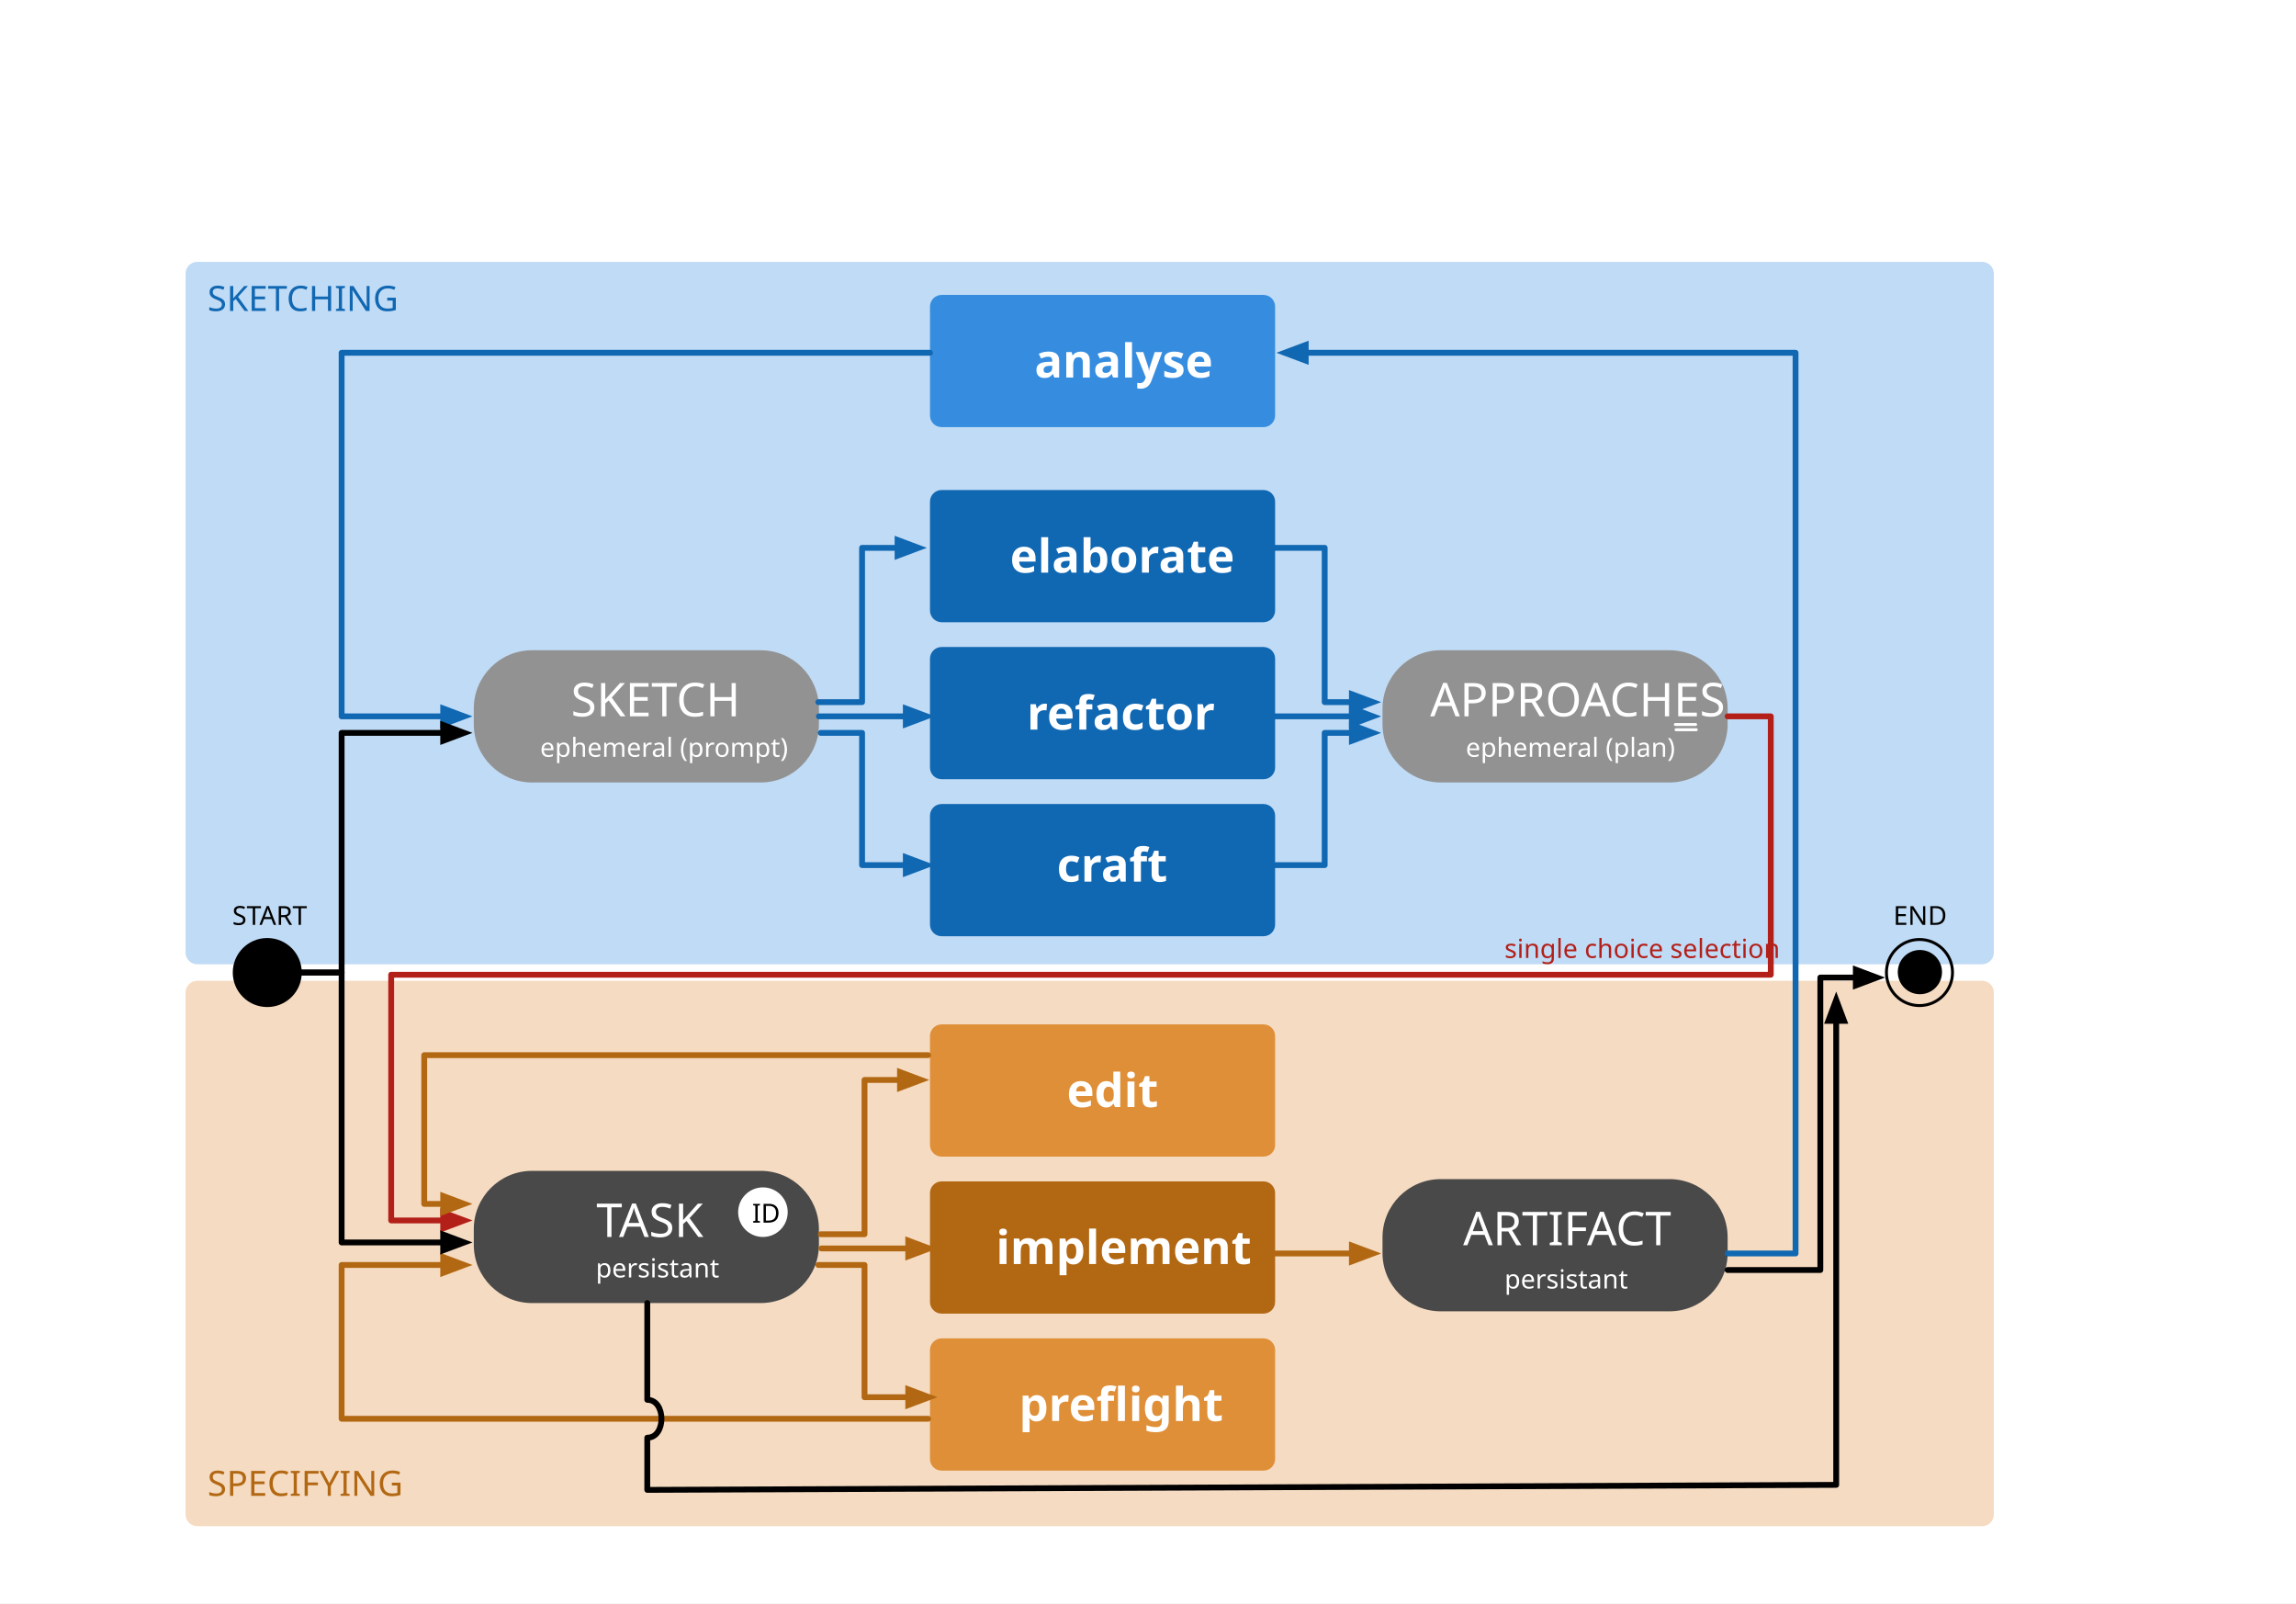
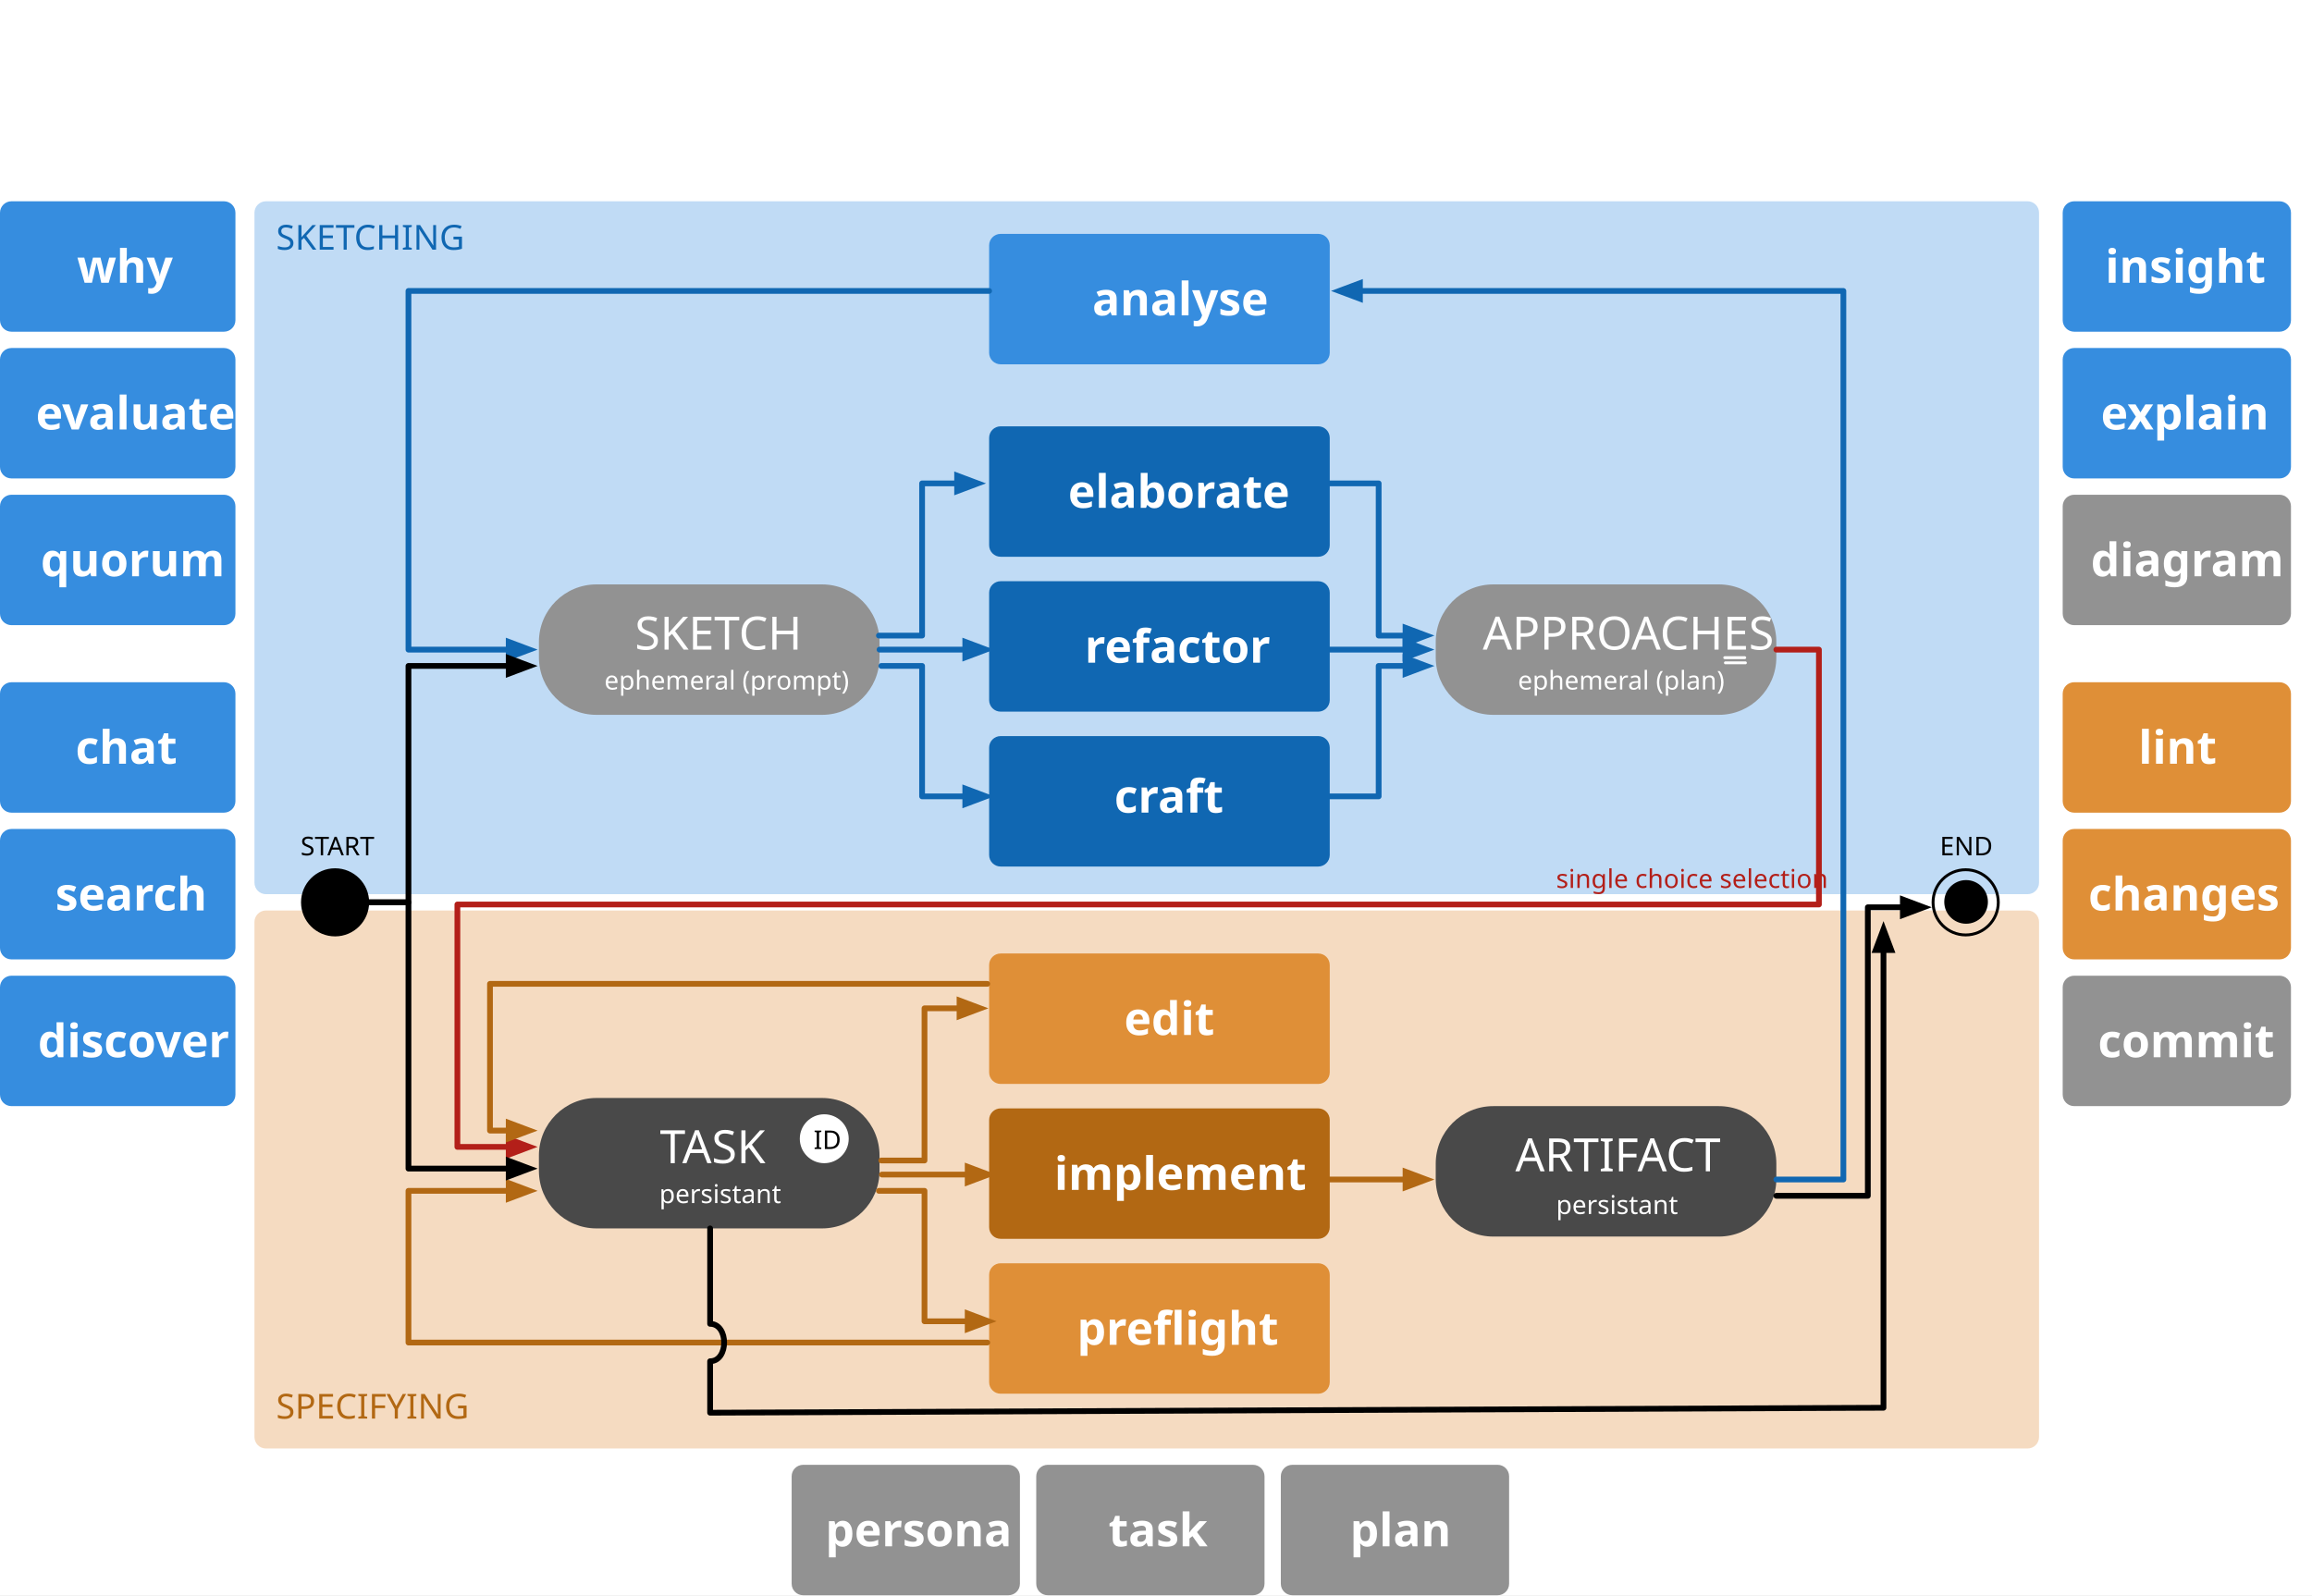
- <svg xmlns="http://www.w3.org/2000/svg" version="1.1" viewBox="35.85 9.383 787.837 550.042" width="787.837" height="550.042">
+ <svg xmlns="http://www.w3.org/2000/svg" version="1.1" viewBox="19.843 9.383 803.845 554.711" width="803.845" height="554.711">
  <defs>
    <marker orient="auto" overflow="visible" markerUnits="strokeWidth" id="FilledArrow_Marker" stroke-linejoin="miter" stroke-miterlimit="10" viewBox="-1 -3 6 6" markerWidth="6" markerHeight="6" color="#1067b2">
      <g>
        <path d="M 3.6 0 L 0 -1.35 L 0 1.35 Z" fill="currentColor" stroke="currentColor" stroke-width="1" />
      </g>
    </marker>
    <marker orient="auto" overflow="visible" markerUnits="strokeWidth" id="FilledArrow_Marker_2" stroke-linejoin="miter" stroke-miterlimit="10" viewBox="-1 -3 6 6" markerWidth="6" markerHeight="6" color="#b31f19">
      <g>
        <path d="M 3.6 0 L 0 -1.35 L 0 1.35 Z" fill="currentColor" stroke="currentColor" stroke-width="1" />
      </g>
    </marker>
    <marker orient="auto" overflow="visible" markerUnits="strokeWidth" id="FilledArrow_Marker_3" stroke-linejoin="miter" stroke-miterlimit="10" viewBox="-1 -3 6 6" markerWidth="6" markerHeight="6" color="#b26813">
      <g>
        <path d="M 3.6 0 L 0 -1.35 L 0 1.35 Z" fill="currentColor" stroke="currentColor" stroke-width="1" />
      </g>
    </marker>
    <marker orient="auto" overflow="visible" markerUnits="strokeWidth" id="FilledArrow_Marker_4" stroke-linejoin="miter" stroke-miterlimit="10" viewBox="-5 -3 6 6" markerWidth="6" markerHeight="6" color="#b26813">
      <g>
        <path d="M -3.6 0 L 0 1.35 L 0 -1.35 Z" fill="currentColor" stroke="currentColor" stroke-width="1" />
      </g>
    </marker>
    <marker orient="auto" overflow="visible" markerUnits="strokeWidth" id="FilledArrow_Marker_5" stroke-linejoin="miter" stroke-miterlimit="10" viewBox="-1 -3 6 6" markerWidth="6" markerHeight="6" color="black">
      <g>
        <path d="M 3.6 0 L 0 -1.35 L 0 1.35 Z" fill="currentColor" stroke="currentColor" stroke-width="1" />
      </g>
    </marker>
  </defs>
-   <g id="Canvas_1" fill-opacity="1" stroke="none" stroke-opacity="1" fill="none" stroke-dasharray="none">
-     <rect fill="white" x="35.85" y="9.383" width="787.837" height="550.042" />
+   <g id="Canvas_1" stroke-dasharray="none" fill-opacity="1" stroke-opacity="1" fill="none" stroke="none">
+     <rect fill="white" x="19.843" y="9.383" width="803.845" height="554.711" />
    <g id="Canvas_1_Content">
      <g id="Graphic_799">
-         <path d="M 103.528 345.827 L 716 345.827 C 718.209 345.827 720 347.618 720 349.827 L 720 528.913 C 720 531.123 718.209 532.913 716 532.913 L 103.528 532.913 C 101.318 532.913 99.528 531.123 99.528 528.913 L 99.528 349.827 C 99.528 347.618 101.318 345.827 103.528 345.827 Z" fill="#f5dbc1" />
+         <path d="M 112.315 325.984 L 724.787 325.984 C 726.997 325.984 728.787 327.775 728.787 329.984 L 728.787 509.071 C 728.787 511.28 726.997 513.071 724.787 513.071 L 112.315 513.071 C 110.106 513.071 108.315 511.28 108.315 509.071 L 108.315 329.984 C 108.315 327.775 110.106 325.984 112.315 325.984 Z" fill="#f5dbc1" />
      </g>
      <g id="Graphic_798">
-         <path d="M 103.528 99.213 L 716 99.213 C 718.209 99.213 720 101.003 720 103.213 L 720 336.158 C 720 338.367 718.209 340.158 716 340.158 L 103.528 340.158 C 101.318 340.158 99.528 338.367 99.528 336.158 L 99.528 103.213 C 99.528 101.003 101.318 99.213 103.528 99.213 Z" fill="#c0dbf5" />
+         <path d="M 112.315 79.37 L 724.787 79.37 C 726.997 79.37 728.787 81.161 728.787 83.37 L 728.787 316.315 C 728.787 318.524 726.997 320.315 724.787 320.315 L 112.315 320.315 C 110.106 320.315 108.315 318.524 108.315 316.315 L 108.315 83.37 C 108.315 81.161 110.106 79.37 112.315 79.37 Z" fill="#c0dbf5" />
      </g>
      <g id="Group_774">
        <g id="Graphic_629">
-           <path d="M 218.425 232.441 L 296.85 232.441 C 307.896 232.441 316.85 241.395 316.85 252.441 L 316.85 257.795 C 316.85 268.841 307.896 277.795 296.85 277.795 L 218.425 277.795 C 207.38 277.795 198.425 268.841 198.425 257.795 L 198.425 252.441 C 198.425 241.395 207.38 232.441 218.425 232.441 Z" fill="#929292" />
+           <path d="M 227.213 212.598 L 305.638 212.598 C 316.683 212.598 325.638 221.553 325.638 232.598 L 325.638 237.953 C 325.638 248.998 316.683 257.953 305.638 257.953 L 227.213 257.953 C 216.167 257.953 207.213 248.998 207.213 237.953 L 207.213 232.598 C 207.213 221.553 216.167 212.598 227.213 212.598 Z" fill="#929292" />
        </g>
        <g id="Graphic_624">
-           <rect x="226.772" y="238.11" width="61.92" height="29.2" fill="#929292" />
-           <text transform="translate(231.7717 243.1102)" fill="white">
+           <rect x="235.559" y="218.268" width="61.92" height="29.2" fill="#929292" />
+           <text transform="translate(240.5591 223.2677)" fill="white">
            <tspan font-family="Myriad Pro" font-size="16" fill="white" x="0" y="12" xml:space="preserve">SKETCH</tspan>
          </text>
        </g>
      </g>
      <g id="Group_767">
        <g id="Graphic_631">
-           <path d="M 358.961 110.551 L 469.386 110.551 C 471.595 110.551 473.386 112.342 473.386 114.551 L 473.386 151.906 C 473.386 154.115 471.595 155.906 469.386 155.906 L 358.961 155.906 C 356.752 155.906 354.961 154.115 354.961 151.906 L 354.961 114.551 C 354.961 112.342 356.752 110.551 358.961 110.551 Z" fill="#368ddf" />
+           <path d="M 367.748 90.709 L 478.173 90.709 C 480.382 90.709 482.173 92.5 482.173 94.709 L 482.173 132.063 C 482.173 134.272 480.382 136.063 478.173 136.063 L 367.748 136.063 C 365.539 136.063 363.748 134.272 363.748 132.063 L 363.748 94.709 C 363.748 92.5 365.539 90.709 367.748 90.709 Z" fill="#368ddf" />
        </g>
        <g id="Graphic_628">
-           <text transform="translate(390.8158 126.8898)" fill="white">
+           <text transform="translate(399.6032 107.0473)" fill="white">
            <tspan font-family="Myriad Pro" font-weight="bold" font-size="16" fill="white" x="61106675e-20" y="12" xml:space="preserve">analyse</tspan>
          </text>
        </g>
      </g>
      <g id="Line_639">
-         <path d="M 354.961 130.394 L 153.071 130.394 L 153.071 255.118 L 187.925 255.118" marker-end="url(#FilledArrow_Marker)" stroke="#1067b2" stroke-linecap="round" stroke-linejoin="round" stroke-width="2" />
+         <path d="M 363.748 110.551 L 161.858 110.551 L 161.858 235.276 L 196.713 235.276" marker-end="url(#FilledArrow_Marker)" stroke="#1067b2" stroke-linecap="round" stroke-linejoin="round" stroke-width="2" />
      </g>
      <g id="Group_777">
        <g id="Graphic_725">
-           <path d="M 530.236 413.858 L 608.661 413.858 C 619.707 413.858 628.661 422.813 628.661 433.858 L 628.661 439.213 C 628.661 450.258 619.707 459.213 608.661 459.213 L 530.236 459.213 C 519.191 459.213 510.236 450.258 510.236 439.213 L 510.236 433.858 C 510.236 422.813 519.191 413.858 530.236 413.858 Z" fill="#494949" />
+           <path d="M 539.024 394.016 L 617.449 394.016 C 628.495 394.016 637.449 402.97 637.449 414.016 L 637.449 419.37 C 637.449 430.416 628.495 439.37 617.449 439.37 L 539.024 439.37 C 527.978 439.37 519.024 430.416 519.024 419.37 L 519.024 414.016 C 519.024 402.97 527.978 394.016 539.024 394.016 Z" fill="#494949" />
        </g>
        <g id="Graphic_726">
-           <text transform="translate(537.9134 424.5276)" fill="white">
+           <text transform="translate(546.7008 404.685)" fill="white">
            <tspan font-family="Myriad Pro" font-size="16" fill="white" x="682121e-18" y="12" xml:space="preserve">ARTIFACT</tspan>
          </text>
        </g>
      </g>
      <g id="Group_768">
        <g id="Graphic_728">
-           <path d="M 358.961 177.471 L 469.386 177.471 C 471.595 177.471 473.386 179.262 473.386 181.471 L 473.386 218.825 C 473.386 221.034 471.595 222.825 469.386 222.825 L 358.961 222.825 C 356.752 222.825 354.961 221.034 354.961 218.825 L 354.961 181.471 C 354.961 179.262 356.752 177.471 358.961 177.471 Z" fill="#1067b2" />
+           <path d="M 367.748 157.628 L 478.173 157.628 C 480.382 157.628 482.173 159.419 482.173 161.628 L 482.173 198.983 C 482.173 201.192 480.382 202.983 478.173 202.983 L 367.748 202.983 C 365.539 202.983 363.748 201.192 363.748 198.983 L 363.748 161.628 C 363.748 159.419 365.539 157.628 367.748 157.628 Z" fill="#1067b2" />
        </g>
        <g id="Graphic_727">
-           <text transform="translate(382.4217 193.8095)" fill="white">
+           <text transform="translate(391.2091 173.9669)" fill="white">
            <tspan font-family="Myriad Pro" font-weight="bold" font-size="16" fill="white" x="8100187e-19" y="12" xml:space="preserve">elaborate</tspan>
          </text>
        </g>
      </g>
      <g id="Line_729">
-         <path d="M 316.643 250.233 L 331.654 250.233 L 331.654 197.313 L 343.831 197.313" marker-end="url(#FilledArrow_Marker)" stroke="#1067b2" stroke-linecap="round" stroke-linejoin="round" stroke-width="2" />
+         <path d="M 325.43 230.39 L 340.441 230.39 L 340.441 177.471 L 352.618 177.471" marker-end="url(#FilledArrow_Marker)" stroke="#1067b2" stroke-linecap="round" stroke-linejoin="round" stroke-width="2" />
      </g>
      <g id="Group_769">
        <g id="Graphic_731">
-           <path d="M 358.961 231.329 L 469.386 231.329 C 471.595 231.329 473.386 233.12 473.386 235.329 L 473.386 272.683 C 473.386 274.893 471.595 276.683 469.386 276.683 L 358.961 276.683 C 356.752 276.683 354.961 274.893 354.961 272.683 L 354.961 235.329 C 354.961 233.12 356.752 231.329 358.961 231.329 Z" fill="#1067b2" />
+           <path d="M 367.748 211.487 L 478.173 211.487 C 480.382 211.487 482.173 213.277 482.173 215.487 L 482.173 252.841 C 482.173 255.05 480.382 256.841 478.173 256.841 L 367.748 256.841 C 365.539 256.841 363.748 255.05 363.748 252.841 L 363.748 215.487 C 363.748 213.277 365.539 211.487 367.748 211.487 Z" fill="#1067b2" />
        </g>
        <g id="Graphic_730">
-           <text transform="translate(388.1897 247.6677)" fill="white">
+           <text transform="translate(396.9771 227.8252)" fill="white">
            <tspan font-family="Myriad Pro" font-weight="bold" font-size="16" fill="white" x="7744916e-19" y="12" xml:space="preserve">refactor</tspan>
          </text>
        </g>
      </g>
      <g id="Line_734">
-         <line x1="316.85" y1="255.118" x2="346.665" y2="255.118" marker-end="url(#FilledArrow_Marker)" stroke="#1067b2" stroke-linecap="round" stroke-linejoin="round" stroke-width="2" />
+         <line x1="325.638" y1="235.276" x2="355.453" y2="235.276" marker-end="url(#FilledArrow_Marker)" stroke="#1067b2" stroke-linecap="round" stroke-linejoin="round" stroke-width="2" />
      </g>
      <g id="Line_735">
-         <path d="M 317.48 260.787 L 331.654 260.787 L 331.654 306.142 L 346.665 306.142" marker-end="url(#FilledArrow_Marker)" stroke="#1067b2" stroke-linecap="round" stroke-linejoin="round" stroke-width="2" />
+         <path d="M 326.268 240.945 L 340.441 240.945 L 340.441 286.299 L 355.453 286.299" marker-end="url(#FilledArrow_Marker)" stroke="#1067b2" stroke-linecap="round" stroke-linejoin="round" stroke-width="2" />
      </g>
      <g id="Group_775">
        <g id="Graphic_737">
-           <path d="M 530.236 232.441 L 608.661 232.441 C 619.707 232.441 628.661 241.395 628.661 252.441 L 628.661 257.795 C 628.661 268.841 619.707 277.795 608.661 277.795 L 530.236 277.795 C 519.191 277.795 510.236 268.841 510.236 257.795 L 510.236 252.441 C 510.236 241.395 519.191 232.441 530.236 232.441 Z" fill="#929292" />
+           <path d="M 539.024 212.598 L 617.449 212.598 C 628.495 212.598 637.449 221.553 637.449 232.598 L 637.449 237.953 C 637.449 248.998 628.495 257.953 617.449 257.953 L 539.024 257.953 C 527.978 257.953 519.024 248.998 519.024 237.953 L 519.024 232.598 C 519.024 221.553 527.978 212.598 539.024 212.598 Z" fill="#929292" />
        </g>
        <g id="Graphic_736">
-           <text transform="translate(526.5748 243.1102)" fill="white">
+           <text transform="translate(535.3622 223.2677)" fill="white">
            <tspan font-family="Myriad Pro" font-size="16" fill="white" x="0" y="12" xml:space="preserve">APPROACHES</tspan>
          </text>
        </g>
      </g>
      <g id="Line_738">
-         <path d="M 473.386 197.313 L 490.394 197.313 L 490.394 250.233 L 499.736 250.233" marker-end="url(#FilledArrow_Marker)" stroke="#1067b2" stroke-linecap="round" stroke-linejoin="round" stroke-width="2" />
+         <path d="M 482.173 177.471 L 499.181 177.471 L 499.181 230.39 L 508.524 230.39" marker-end="url(#FilledArrow_Marker)" stroke="#1067b2" stroke-linecap="round" stroke-linejoin="round" stroke-width="2" />
      </g>
      <g id="Line_739">
-         <line x1="473.386" y1="255.118" x2="499.736" y2="255.118" marker-end="url(#FilledArrow_Marker)" stroke="#1067b2" stroke-linecap="round" stroke-linejoin="round" stroke-width="2" />
+         <line x1="482.173" y1="235.276" x2="508.524" y2="235.276" marker-end="url(#FilledArrow_Marker)" stroke="#1067b2" stroke-linecap="round" stroke-linejoin="round" stroke-width="2" />
      </g>
      <g id="Line_740">
-         <path d="M 473.386 306.142 L 490.394 306.142 L 490.394 260.787 L 499.736 260.787" marker-end="url(#FilledArrow_Marker)" stroke="#1067b2" stroke-linecap="round" stroke-linejoin="round" stroke-width="2" />
+         <path d="M 482.173 286.299 L 499.181 286.299 L 499.181 240.945 L 508.524 240.945" marker-end="url(#FilledArrow_Marker)" stroke="#1067b2" stroke-linecap="round" stroke-linejoin="round" stroke-width="2" />
      </g>
      <g id="Group_776">
        <g id="Graphic_742">
-           <path d="M 218.425 411.024 L 296.85 411.024 C 307.896 411.024 316.85 419.978 316.85 431.024 L 316.85 436.378 C 316.85 447.424 307.896 456.378 296.85 456.378 L 218.425 456.378 C 207.38 456.378 198.425 447.424 198.425 436.378 L 198.425 431.024 C 198.425 419.978 207.38 411.024 218.425 411.024 Z" fill="#494949" />
+           <path d="M 227.213 391.181 L 305.638 391.181 C 316.683 391.181 325.638 400.135 325.638 411.181 L 325.638 416.535 C 325.638 427.581 316.683 436.535 305.638 436.535 L 227.213 436.535 C 216.167 436.535 207.213 427.581 207.213 416.535 L 207.213 411.181 C 207.213 400.135 216.167 391.181 227.213 391.181 Z" fill="#494949" />
        </g>
        <g id="Graphic_741">
-           <text transform="translate(240.4943 421.6929)" fill="white">
+           <text transform="translate(249.2817 401.8504)" fill="white">
            <tspan font-family="Myriad Pro" font-size="16" fill="white" x="0" y="12" xml:space="preserve">TASK</tspan>
          </text>
        </g>
      </g>
      <g id="Line_743">
-         <path d="M 628.661 255.118 L 643.465 255.118 L 643.465 343.743 L 170.079 343.743 L 170.079 428.031 L 187.925 428.031" marker-end="url(#FilledArrow_Marker_2)" stroke="#b31f19" stroke-linecap="round" stroke-linejoin="round" stroke-width="2" />
+         <path d="M 637.449 235.276 L 652.252 235.276 L 652.252 323.901 L 178.866 323.901 L 178.866 408.189 L 196.713 408.189" marker-end="url(#FilledArrow_Marker_2)" stroke="#b31f19" stroke-linecap="round" stroke-linejoin="round" stroke-width="2" />
      </g>
      <g id="Group_771">
        <g id="Graphic_749">
-           <path d="M 358.961 360.784 L 469.386 360.784 C 471.595 360.784 473.386 362.575 473.386 364.784 L 473.386 402.138 C 473.386 404.348 471.595 406.138 469.386 406.138 L 358.961 406.138 C 356.752 406.138 354.961 404.348 354.961 402.138 L 354.961 364.784 C 354.961 362.575 356.752 360.784 358.961 360.784 Z" fill="#df8f37" />
+           <path d="M 367.748 340.942 L 478.173 340.942 C 480.382 340.942 482.173 342.732 482.173 344.942 L 482.173 382.296 C 482.173 384.505 480.382 386.296 478.173 386.296 L 367.748 386.296 C 365.539 386.296 363.748 384.505 363.748 382.296 L 363.748 344.942 C 363.748 342.732 365.539 340.942 367.748 340.942 Z" fill="#df8f37" />
        </g>
        <g id="Graphic_748">
-           <text transform="translate(401.9097 377.1227)" fill="white">
+           <text transform="translate(410.6971 357.2801)" fill="white">
            <tspan font-family="Myriad Pro" font-weight="bold" font-size="16" fill="white" x="0" y="12" xml:space="preserve">edit</tspan>
          </text>
        </g>
      </g>
      <g id="Group_772">
        <g id="Graphic_747">
-           <path d="M 358.961 414.642 L 469.386 414.642 C 471.595 414.642 473.386 416.433 473.386 418.642 L 473.386 455.997 C 473.386 458.206 471.595 459.997 469.386 459.997 L 358.961 459.997 C 356.752 459.997 354.961 458.206 354.961 455.997 L 354.961 418.642 C 354.961 416.433 356.752 414.642 358.961 414.642 Z" fill="#b26813" />
+           <path d="M 367.748 394.8 L 478.173 394.8 C 480.382 394.8 482.173 396.591 482.173 398.8 L 482.173 436.154 C 482.173 438.363 480.382 440.154 478.173 440.154 L 367.748 440.154 C 365.539 440.154 363.748 438.363 363.748 436.154 L 363.748 398.8 C 363.748 396.591 365.539 394.8 367.748 394.8 Z" fill="#b26813" />
        </g>
        <g id="Graphic_746">
-           <text transform="translate(377.5897 430.9809)" fill="white">
+           <text transform="translate(386.3771 411.1384)" fill="white">
            <tspan font-family="Myriad Pro" font-weight="bold" font-size="16" fill="white" x="0" y="12" xml:space="preserve">implement</tspan>
          </text>
        </g>
      </g>
      <g id="Group_773">
        <g id="Graphic_745">
-           <path d="M 358.961 468.501 L 469.386 468.501 C 471.595 468.501 473.386 470.291 473.386 472.501 L 473.386 509.855 C 473.386 512.064 471.595 513.855 469.386 513.855 L 358.961 513.855 C 356.752 513.855 354.961 512.064 354.961 509.855 L 354.961 472.501 C 354.961 470.291 356.752 468.501 358.961 468.501 Z" fill="#df8f37" />
+           <path d="M 367.748 448.658 L 478.173 448.658 C 480.382 448.658 482.173 450.449 482.173 452.658 L 482.173 490.012 C 482.173 492.222 480.382 494.012 478.173 494.012 L 367.748 494.012 C 365.539 494.012 363.748 492.222 363.748 490.012 L 363.748 452.658 C 363.748 450.449 365.539 448.658 367.748 448.658 Z" fill="#df8f37" />
        </g>
        <g id="Graphic_744">
-           <text transform="translate(385.5097 484.8392)" fill="white">
+           <text transform="translate(394.2971 464.9967)" fill="white">
            <tspan font-family="Myriad Pro" font-weight="bold" font-size="16" fill="white" x="0" y="12" xml:space="preserve">preflight</tspan>
          </text>
        </g>
      </g>
      <g id="Line_755">
-         <line x1="473.386" y1="439.37" x2="499.736" y2="439.37" marker-end="url(#FilledArrow_Marker_3)" stroke="#b26813" stroke-linecap="round" stroke-linejoin="round" stroke-width="2" />
+         <line x1="482.173" y1="419.528" x2="508.524" y2="419.528" marker-end="url(#FilledArrow_Marker_3)" stroke="#b26813" stroke-linecap="round" stroke-linejoin="round" stroke-width="2" />
      </g>
      <g id="Line_756">
-         <path d="M 628.661 439.37 L 651.968 439.37 L 651.968 130.394 L 483.886 130.394" marker-end="url(#FilledArrow_Marker)" stroke="#1067b2" stroke-linecap="round" stroke-linejoin="round" stroke-width="2" />
+         <path d="M 637.449 419.528 L 660.756 419.528 L 660.756 110.551 L 492.673 110.551" marker-end="url(#FilledArrow_Marker)" stroke="#1067b2" stroke-linecap="round" stroke-linejoin="round" stroke-width="2" />
      </g>
      <g id="Group_770">
        <g id="Graphic_733">
-           <path d="M 358.961 285.187 L 469.386 285.187 C 471.595 285.187 473.386 286.978 473.386 289.187 L 473.386 326.542 C 473.386 328.751 471.595 330.542 469.386 330.542 L 358.961 330.542 C 356.752 330.542 354.961 328.751 354.961 326.542 L 354.961 289.187 C 354.961 286.978 356.752 285.187 358.961 285.187 Z" fill="#1067b2" />
+           <path d="M 367.748 265.345 L 478.173 265.345 C 480.382 265.345 482.173 267.136 482.173 269.345 L 482.173 306.699 C 482.173 308.908 480.382 310.699 478.173 310.699 L 367.748 310.699 C 365.539 310.699 363.748 308.908 363.748 306.699 L 363.748 269.345 C 363.748 267.136 365.539 265.345 367.748 265.345 Z" fill="#1067b2" />
        </g>
        <g id="Graphic_758">
-           <text transform="translate(398.4936 299.8032)" fill="white">
+           <text transform="translate(407.281 279.9606)" fill="white">
            <tspan font-family="Myriad Pro" font-weight="bold" font-size="16" fill="white" x="6430412e-19" y="12" xml:space="preserve">craft</tspan>
          </text>
        </g>
      </g>
      <g id="Line_761">
-         <path d="M 354.331 496.063 L 153.071 496.063 L 153.071 443.317 L 187.925 443.317" marker-end="url(#FilledArrow_Marker_3)" stroke="#b26813" stroke-linecap="round" stroke-linejoin="round" stroke-width="2" />
+         <path d="M 363.118 476.221 L 161.858 476.221 L 161.858 423.474 L 196.713 423.474" marker-end="url(#FilledArrow_Marker_3)" stroke="#b26813" stroke-linecap="round" stroke-linejoin="round" stroke-width="2" />
      </g>
      <g id="Line_763">
-         <path d="M 187.925 422.362 L 181.417 422.362 L 181.417 371.339 L 354.331 371.339" marker-start="url(#FilledArrow_Marker_4)" stroke="#b26813" stroke-linecap="round" stroke-linejoin="round" stroke-width="2" />
+         <path d="M 196.713 402.52 L 190.205 402.52 L 190.205 351.496 L 363.118 351.496" marker-start="url(#FilledArrow_Marker_4)" stroke="#b26813" stroke-linecap="round" stroke-linejoin="round" stroke-width="2" />
      </g>
      <g id="Line_780">
-         <path d="M 317.48 432.762 L 332.491 432.762 L 332.491 379.843 L 344.668 379.843" marker-end="url(#FilledArrow_Marker_3)" stroke="#b26813" stroke-linecap="round" stroke-linejoin="round" stroke-width="2" />
+         <path d="M 326.268 412.92 L 341.278 412.92 L 341.278 360 L 353.456 360" marker-end="url(#FilledArrow_Marker_3)" stroke="#b26813" stroke-linecap="round" stroke-linejoin="round" stroke-width="2" />
      </g>
      <g id="Line_779">
-         <line x1="317.688" y1="437.647" x2="347.503" y2="437.647" marker-end="url(#FilledArrow_Marker_3)" stroke="#b26813" stroke-linecap="round" stroke-linejoin="round" stroke-width="2" />
+         <line x1="326.475" y1="417.805" x2="356.29" y2="417.805" marker-end="url(#FilledArrow_Marker_3)" stroke="#b26813" stroke-linecap="round" stroke-linejoin="round" stroke-width="2" />
      </g>
      <g id="Line_778">
-         <path d="M 316.643 443.317 L 332.491 443.317 L 332.491 488.671 L 347.503 488.671" marker-end="url(#FilledArrow_Marker_3)" stroke="#b26813" stroke-linecap="round" stroke-linejoin="round" stroke-width="2" />
+         <path d="M 325.43 423.474 L 341.278 423.474 L 341.278 468.828 L 356.29 468.828" marker-end="url(#FilledArrow_Marker_3)" stroke="#b26813" stroke-linecap="round" stroke-linejoin="round" stroke-width="2" />
      </g>
      <g id="Graphic_781">
-         <text transform="translate(221.1555 261.9953)" fill="white">
+         <text transform="translate(229.9428 242.1528)" fill="white">
          <tspan font-family="Myriad Pro" font-size="9" fill="white" x="8668621e-19" y="7" xml:space="preserve">ephemeral (prompt)</tspan>
        </text>
      </g>
      <g id="Graphic_782">
-         <text transform="translate(538.7895 261.9953)" fill="white">
+         <text transform="translate(547.5769 242.1528)" fill="white">
          <tspan font-family="Myriad Pro" font-size="9" fill="white" x="55777605e-20" y="7" xml:space="preserve">ephemeral (plan)</tspan>
        </text>
      </g>
      <g id="Graphic_783">
-         <text transform="translate(240.2756 440.578)" fill="white">
+         <text transform="translate(249.063 420.7354)" fill="white">
          <tspan font-family="Myriad Pro" font-size="9" fill="white" x="14566126e-20" y="7" xml:space="preserve">persistant</tspan>
        </text>
      </g>
      <g id="Graphic_784">
-         <text transform="translate(552.0866 444.3701)" fill="white">
+         <text transform="translate(560.874 424.5276)" fill="white">
          <tspan font-family="Myriad Pro" font-size="9" fill="white" x="14566126e-20" y="7" xml:space="preserve">persistant</tspan>
        </text>
      </g>
      <g id="Line_785">
-         <path d="M 138.898 342.992 L 153.071 342.992 L 153.071 260.787 L 187.925 260.787" marker-end="url(#FilledArrow_Marker_5)" stroke="black" stroke-linecap="round" stroke-linejoin="round" stroke-width="2" />
+         <path d="M 147.685 323.15 L 161.858 323.15 L 161.858 240.945 L 196.713 240.945" marker-end="url(#FilledArrow_Marker_5)" stroke="black" stroke-linecap="round" stroke-linejoin="round" stroke-width="2" />
      </g>
      <g id="Graphic_786">
-         <circle cx="127.559" cy="342.992" r="11.339" fill="black" />
-         <circle cx="127.559" cy="342.992" r="11.339" stroke="black" stroke-linecap="round" stroke-linejoin="round" stroke-width="1" />
+         <circle cx="136.346" cy="323.15" r="11.339" fill="black" />
+         <circle cx="136.346" cy="323.15" r="11.339" stroke="black" stroke-linecap="round" stroke-linejoin="round" stroke-width="1" />
      </g>
      <g id="Line_788">
-         <path d="M 628.661 445.039 L 660.472 445.039 L 660.472 344.715 L 672.65 344.715" marker-end="url(#FilledArrow_Marker_5)" stroke="black" stroke-linecap="round" stroke-linejoin="round" stroke-width="2" />
+         <path d="M 637.449 425.197 L 669.26 425.197 L 669.26 324.872 L 681.437 324.872" marker-end="url(#FilledArrow_Marker_5)" stroke="black" stroke-linecap="round" stroke-linejoin="round" stroke-width="2" />
      </g>
      <g id="Group_791">
        <g id="Graphic_787">
-           <circle cx="694.488" cy="342.992" r="11.339" stroke="black" stroke-linecap="round" stroke-linejoin="round" stroke-width="1" />
+           <circle cx="703.276" cy="323.15" r="11.339" stroke="black" stroke-linecap="round" stroke-linejoin="round" stroke-width="1" />
        </g>
        <g id="Graphic_789">
-           <circle cx="694.633" cy="342.847" r="7.087" fill="black" />
-           <circle cx="694.633" cy="342.847" r="7.087" stroke="black" stroke-linecap="round" stroke-linejoin="round" stroke-width="1" />
+           <circle cx="703.421" cy="323.004" r="7.087" fill="black" />
+           <circle cx="703.421" cy="323.004" r="7.087" stroke="black" stroke-linecap="round" stroke-linejoin="round" stroke-width="1" />
        </g>
      </g>
      <g id="Line_790">
-         <path d="M 138.898 342.992 L 153.071 342.992 L 153.071 435.578 L 187.925 435.578" marker-end="url(#FilledArrow_Marker_5)" stroke="black" stroke-linecap="round" stroke-linejoin="round" stroke-width="2" />
+         <path d="M 147.685 323.15 L 161.858 323.15 L 161.858 415.735 L 196.713 415.735" marker-end="url(#FilledArrow_Marker_5)" stroke="black" stroke-linecap="round" stroke-linejoin="round" stroke-width="2" />
      </g>
      <g id="Graphic_792">
-         <text transform="translate(552.0866 330.9843)" fill="#b31f19">
+         <text transform="translate(560.874 311.1417)" fill="#b31f19">
          <tspan font-family="Myriad Pro" font-size="9" fill="#b31f19" x="0" y="7" xml:space="preserve">single choice selection</tspan>
        </text>
      </g>
      <g id="Line_793">
-         <line x1="610.721" y1="257.91" x2="617.679" y2="257.91" stroke="white" stroke-linecap="round" stroke-linejoin="round" stroke-width="1" />
+         <line x1="619.508" y1="238.068" x2="626.466" y2="238.068" stroke="white" stroke-linecap="round" stroke-linejoin="round" stroke-width="1" />
      </g>
      <g id="Line_794">
-         <line x1="610.951" y1="259.703" x2="617.909" y2="259.703" stroke="white" stroke-linecap="round" stroke-linejoin="round" stroke-width="1" />
+         <line x1="619.739" y1="239.861" x2="626.697" y2="239.861" stroke="white" stroke-linecap="round" stroke-linejoin="round" stroke-width="1" />
      </g>
      <g id="Group_797">
        <g id="Graphic_796">
-           <circle cx="297.638" cy="425.197" r="8.504" fill="white" />
+           <circle cx="306.425" cy="405.354" r="8.504" fill="white" />
        </g>
        <g id="Graphic_795">
-           <text transform="translate(293.9224 421.7771)" fill="black">
+           <text transform="translate(302.7098 401.9346)" fill="black">
            <tspan font-family="Myriad Pro" font-size="9" fill="black" x="2184919e-19" y="7" xml:space="preserve">ID</tspan>
          </text>
        </g>
      </g>
      <g id="Graphic_800">
-         <text transform="translate(115.5512 319.6457)" fill="black">
+         <text transform="translate(124.3386 299.8032)" fill="black">
          <tspan font-family="Myriad Pro" font-size="9" fill="black" x="35171865e-20" y="7" xml:space="preserve">START</tspan>
        </text>
      </g>
      <g id="Graphic_801">
-         <text transform="translate(685.5043 319.6457)" fill="black">
+         <text transform="translate(694.2917 299.8032)" fill="black">
          <tspan font-family="Myriad Pro" font-size="9" fill="black" x="0" y="7" xml:space="preserve">END</tspan>
        </text>
      </g>
      <g id="Line_802">
-         <path d="M 257.953 456.378 L 257.953 489.563 C 264.453 489.563 264.453 502.563 257.953 502.563 L 257.953 520.463 L 665.911 518.74 L 665.911 359.571" marker-end="url(#FilledArrow_Marker_5)" stroke="black" stroke-linecap="round" stroke-linejoin="round" stroke-width="2" />
+         <path d="M 266.74 436.535 L 266.74 469.721 C 273.24 469.721 273.24 482.721 266.74 482.721 L 266.74 500.62 L 674.699 498.898 L 674.699 339.729" marker-end="url(#FilledArrow_Marker_5)" stroke="black" stroke-linecap="round" stroke-linejoin="round" stroke-width="2" />
      </g>
      <g id="Graphic_803">
-         <text transform="translate(107.0473 107.0473)" fill="#1067b2">
+         <text transform="translate(115.8346 87.20473)" fill="#1067b2">
          <tspan font-family="Myriad Pro" font-size="12" fill="#1067b2" x="0" y="9" xml:space="preserve">SKETCHING</tspan>
        </text>
      </g>
      <g id="Graphic_804">
-         <text transform="translate(107.0473 513.5134)" fill="#b26813">
+         <text transform="translate(115.8346 493.6709)" fill="#b26813">
          <tspan font-family="Myriad Pro" font-size="12" fill="#b26813" x="0" y="9" xml:space="preserve">SPECIFYING</tspan>
        </text>
+       </g>
+       <g id="Group_805">
+         <g id="Graphic_807">
+           <path d="M 23.843 348.661 L 97.701 348.661 C 99.91 348.661 101.701 350.452 101.701 352.661 L 101.701 390.016 C 101.701 392.225 99.91 394.016 97.701 394.016 L 23.843 394.016 C 21.633 394.016 19.843 392.225 19.843 390.016 L 19.843 352.661 C 19.843 350.452 21.633 348.661 23.843 348.661 Z" fill="#368ddf" />
+         </g>
+         <g id="Graphic_806">
+           <text transform="translate(33.01107 365)" fill="white">
+             <tspan font-family="Myriad Pro" font-weight="bold" font-size="16" fill="white" x="0" y="12" xml:space="preserve">discover</tspan>
+           </text>
+         </g>
+       </g>
+       <g id="Group_808">
+         <g id="Graphic_810">
+           <path d="M 741.008 297.638 L 812.378 297.638 C 814.587 297.638 816.378 299.429 816.378 301.638 L 816.378 338.992 C 816.378 341.201 814.587 342.992 812.378 342.992 L 741.008 342.992 C 738.799 342.992 737.008 341.201 737.008 338.992 L 737.008 301.638 C 737.008 299.429 738.799 297.638 741.008 297.638 Z" fill="#df8f37" />
+         </g>
+         <g id="Graphic_809">
+           <text transform="translate(745.9194 313.9764)" fill="white">
+             <tspan font-family="Myriad Pro" font-weight="bold" font-size="16" fill="white" x="0" y="12" xml:space="preserve">changes</tspan>
+           </text>
+         </g>
+       </g>
+       <g id="Group_818">
+         <g id="Graphic_820">
+           <path d="M 741.008 130.394 L 812.378 130.394 C 814.587 130.394 816.378 132.185 816.378 134.394 L 816.378 171.748 C 816.378 173.957 814.587 175.748 812.378 175.748 L 741.008 175.748 C 738.799 175.748 737.008 173.957 737.008 171.748 L 737.008 134.394 C 737.008 132.185 738.799 130.394 741.008 130.394 Z" fill="#368ddf" />
+         </g>
+         <g id="Graphic_819">
+           <text transform="translate(750.2752 146.7323)" fill="white">
+             <tspan font-family="Myriad Pro" font-weight="bold" font-size="16" fill="white" x="5115908e-19" y="12" xml:space="preserve">explain</tspan>
+           </text>
+         </g>
+       </g>
+       <g id="Group_821">
+         <g id="Graphic_823">
+           <path d="M 741.008 79.37 L 812.378 79.37 C 814.587 79.37 816.378 81.161 816.378 83.37 L 816.378 120.724 C 816.378 122.934 814.587 124.724 812.378 124.724 L 741.008 124.724 C 738.799 124.724 737.008 122.934 737.008 120.724 L 737.008 83.37 C 737.008 81.161 738.799 79.37 741.008 79.37 Z" fill="#368ddf" />
+         </g>
+         <g id="Graphic_822">
+           <text transform="translate(751.7792 95.70866)" fill="white">
+             <tspan font-family="Myriad Pro" font-weight="bold" font-size="16" fill="white" x="0" y="12" xml:space="preserve">insight</tspan>
+           </text>
+         </g>
+       </g>
+       <g id="Group_827">
+         <g id="Graphic_829">
+           <path d="M 23.843 130.394 L 97.701 130.394 C 99.91 130.394 101.701 132.185 101.701 134.394 L 101.701 171.748 C 101.701 173.957 99.91 175.748 97.701 175.748 L 23.843 175.748 C 21.633 175.748 19.843 173.957 19.843 171.748 L 19.843 134.394 C 19.843 132.185 21.633 130.394 23.843 130.394 Z" fill="#368ddf" />
+         </g>
+         <g id="Graphic_828">
+           <text transform="translate(32.29798 146.7323)" fill="white">
+             <tspan font-family="Myriad Pro" font-weight="bold" font-size="16" fill="white" x="0" y="12" xml:space="preserve">evaluate</tspan>
+           </text>
+         </g>
+       </g>
+       <g id="Group_830">
+         <g id="Graphic_832">
+           <path d="M 23.843 181.417 L 97.701 181.417 C 99.91 181.417 101.701 183.208 101.701 185.417 L 101.701 222.772 C 101.701 224.981 99.91 226.772 97.701 226.772 L 23.843 226.772 C 21.633 226.772 19.843 224.981 19.843 222.772 L 19.843 185.417 C 19.843 183.208 21.633 181.417 23.843 181.417 Z" fill="#368ddf" />
+         </g>
+         <g id="Graphic_831">
+           <text transform="translate(33.98686 197.7559)" fill="white">
+             <tspan font-family="Myriad Pro" font-weight="bold" font-size="16" fill="white" x="6430412e-19" y="12" xml:space="preserve">quorum</tspan>
+           </text>
+         </g>
+       </g>
+       <g id="Group_833">
+         <g id="Graphic_835">
+           <path d="M 23.843 297.638 L 97.701 297.638 C 99.91 297.638 101.701 299.429 101.701 301.638 L 101.701 338.992 C 101.701 341.201 99.91 342.992 97.701 342.992 L 23.843 342.992 C 21.633 342.992 19.843 341.201 19.843 338.992 L 19.843 301.638 C 19.843 299.429 21.633 297.638 23.843 297.638 Z" fill="#368ddf" />
+         </g>
+         <g id="Graphic_834">
+           <text transform="translate(39.07603 313.9764)" fill="white">
+             <tspan font-family="Myriad Pro" font-weight="bold" font-size="16" fill="white" x="0" y="12" xml:space="preserve">search</tspan>
+           </text>
+         </g>
+       </g>
+       <g id="Group_836">
+         <g id="Graphic_838">
+           <path d="M 23.843 79.37 L 97.701 79.37 C 99.91 79.37 101.701 81.161 101.701 83.37 L 101.701 120.724 C 101.701 122.934 99.91 124.724 97.701 124.724 L 23.843 124.724 C 21.633 124.724 19.843 122.934 19.843 120.724 L 19.843 83.37 C 19.843 81.161 21.633 79.37 23.843 79.37 Z" fill="#368ddf" />
+         </g>
+         <g id="Graphic_837">
+           <text transform="translate(46.61219 95.70866)" fill="white">
+             <tspan font-family="Myriad Pro" font-weight="bold" font-size="16" fill="white" x="50803806e-20" y="12" xml:space="preserve">why</tspan>
+           </text>
+         </g>
+       </g>
+       <g id="Group_839">
+         <g id="Graphic_841">
+           <path d="M 23.843 246.614 L 97.701 246.614 C 99.91 246.614 101.701 248.405 101.701 250.614 L 101.701 287.969 C 101.701 290.178 99.91 291.969 97.701 291.969 L 23.843 291.969 C 21.633 291.969 19.843 290.178 19.843 287.969 L 19.843 250.614 C 19.843 248.405 21.633 246.614 23.843 246.614 Z" fill="#368ddf" />
+         </g>
+         <g id="Graphic_840">
+           <text transform="translate(46.09426 262.9528)" fill="white">
+             <tspan font-family="Myriad Pro" font-weight="bold" font-size="16" fill="white" x="18829382e-20" y="12" xml:space="preserve">chat</tspan>
+           </text>
+         </g>
+       </g>
+       <g id="Group_842">
+         <g id="Graphic_844">
+           <path d="M 741.008 246.614 L 812.378 246.614 C 814.587 246.614 816.378 248.405 816.378 250.614 L 816.378 287.969 C 816.378 290.178 814.587 291.969 812.378 291.969 L 741.008 291.969 C 738.799 291.969 737.008 290.178 737.008 287.969 L 737.008 250.614 C 737.008 248.405 738.799 246.614 741.008 246.614 Z" fill="#df8f37" />
+         </g>
+         <g id="Graphic_843">
+           <text transform="translate(763.3274 262.9528)" fill="white">
+             <tspan font-family="Myriad Pro" font-weight="bold" font-size="16" fill="white" x="31974423e-20" y="12" xml:space="preserve">lint</tspan>
+           </text>
+         </g>
+       </g>
+       <g id="Group_845">
+         <g id="Graphic_847">
+           <path d="M 299.087 518.74 L 370.457 518.74 C 372.666 518.74 374.457 520.531 374.457 522.74 L 374.457 560.095 C 374.457 562.304 372.666 564.095 370.457 564.095 L 299.087 564.095 C 296.877 564.095 295.087 562.304 295.087 560.095 L 295.087 522.74 C 295.087 520.531 296.877 518.74 299.087 518.74 Z" fill="#929292" />
+         </g>
+         <g id="Graphic_846">
+           <text transform="translate(306.7928 535.0788)" fill="white">
+             <tspan font-family="Myriad Pro" font-weight="bold" font-size="16" fill="white" x="2344791e-19" y="12" xml:space="preserve">persona</tspan>
+           </text>
+         </g>
+       </g>
+       <g id="Group_848">
+         <g id="Graphic_850">
+           <path d="M 384.126 518.74 L 455.496 518.74 C 457.705 518.74 459.496 520.531 459.496 522.74 L 459.496 560.095 C 459.496 562.304 457.705 564.095 455.496 564.095 L 384.126 564.095 C 381.917 564.095 380.126 562.304 380.126 560.095 L 380.126 522.74 C 380.126 520.531 381.917 518.74 384.126 518.74 Z" fill="#929292" />
+         </g>
+         <g id="Graphic_849">
+           <text transform="translate(405.2181 535.0788)" fill="white">
+             <tspan font-family="Myriad Pro" font-weight="bold" font-size="16" fill="white" x="6554757e-19" y="12" xml:space="preserve">task</tspan>
+           </text>
+         </g>
+       </g>
+       <g id="Group_866">
+         <g id="Graphic_868">
+           <path d="M 741.008 181.417 L 812.378 181.417 C 814.587 181.417 816.378 183.208 816.378 185.417 L 816.378 222.772 C 816.378 224.981 814.587 226.772 812.378 226.772 L 741.008 226.772 C 738.799 226.772 737.008 224.981 737.008 222.772 L 737.008 185.417 C 737.008 183.208 738.799 181.417 741.008 181.417 Z" fill="#929292" />
+         </g>
+         <g id="Graphic_867">
+           <text transform="translate(746.7792 197.7559)" fill="white">
+             <tspan font-family="Myriad Pro" font-weight="bold" font-size="16" fill="white" x="0" y="12" xml:space="preserve">diagram</tspan>
+           </text>
+         </g>
+       </g>
+       <g id="Group_869">
+         <g id="Graphic_871">
+           <path d="M 469.165 518.74 L 540.535 518.74 C 542.745 518.74 544.535 520.531 544.535 522.74 L 544.535 560.095 C 544.535 562.304 542.745 564.095 540.535 564.095 L 469.165 564.095 C 466.956 564.095 465.165 562.304 465.165 560.095 L 465.165 522.74 C 465.165 520.531 466.956 518.74 469.165 518.74 Z" fill="#929292" />
+         </g>
+         <g id="Graphic_870">
+           <text transform="translate(489.1993 535.0788)" fill="white">
+             <tspan font-family="Myriad Pro" font-weight="bold" font-size="16" fill="white" x="20250468e-20" y="12" xml:space="preserve">plan</tspan>
+           </text>
+         </g>
+       </g>
+       <g id="Group_872">
+         <g id="Graphic_874">
+           <path d="M 741.008 348.661 L 812.378 348.661 C 814.587 348.661 816.378 350.452 816.378 352.661 L 816.378 390.016 C 816.378 392.225 814.587 394.016 812.378 394.016 L 741.008 394.016 C 738.799 394.016 737.008 392.225 737.008 390.016 L 737.008 352.661 C 737.008 350.452 738.799 348.661 741.008 348.661 Z" fill="#929292" />
+         </g>
+         <g id="Graphic_873">
+           <text transform="translate(749.2592 365)" fill="white">
+             <tspan font-family="Myriad Pro" font-weight="bold" font-size="16" fill="white" x="1314504e-19" y="12" xml:space="preserve">commit</tspan>
+           </text>
+         </g>
      </g>
    </g>
  </g>
</svg>
